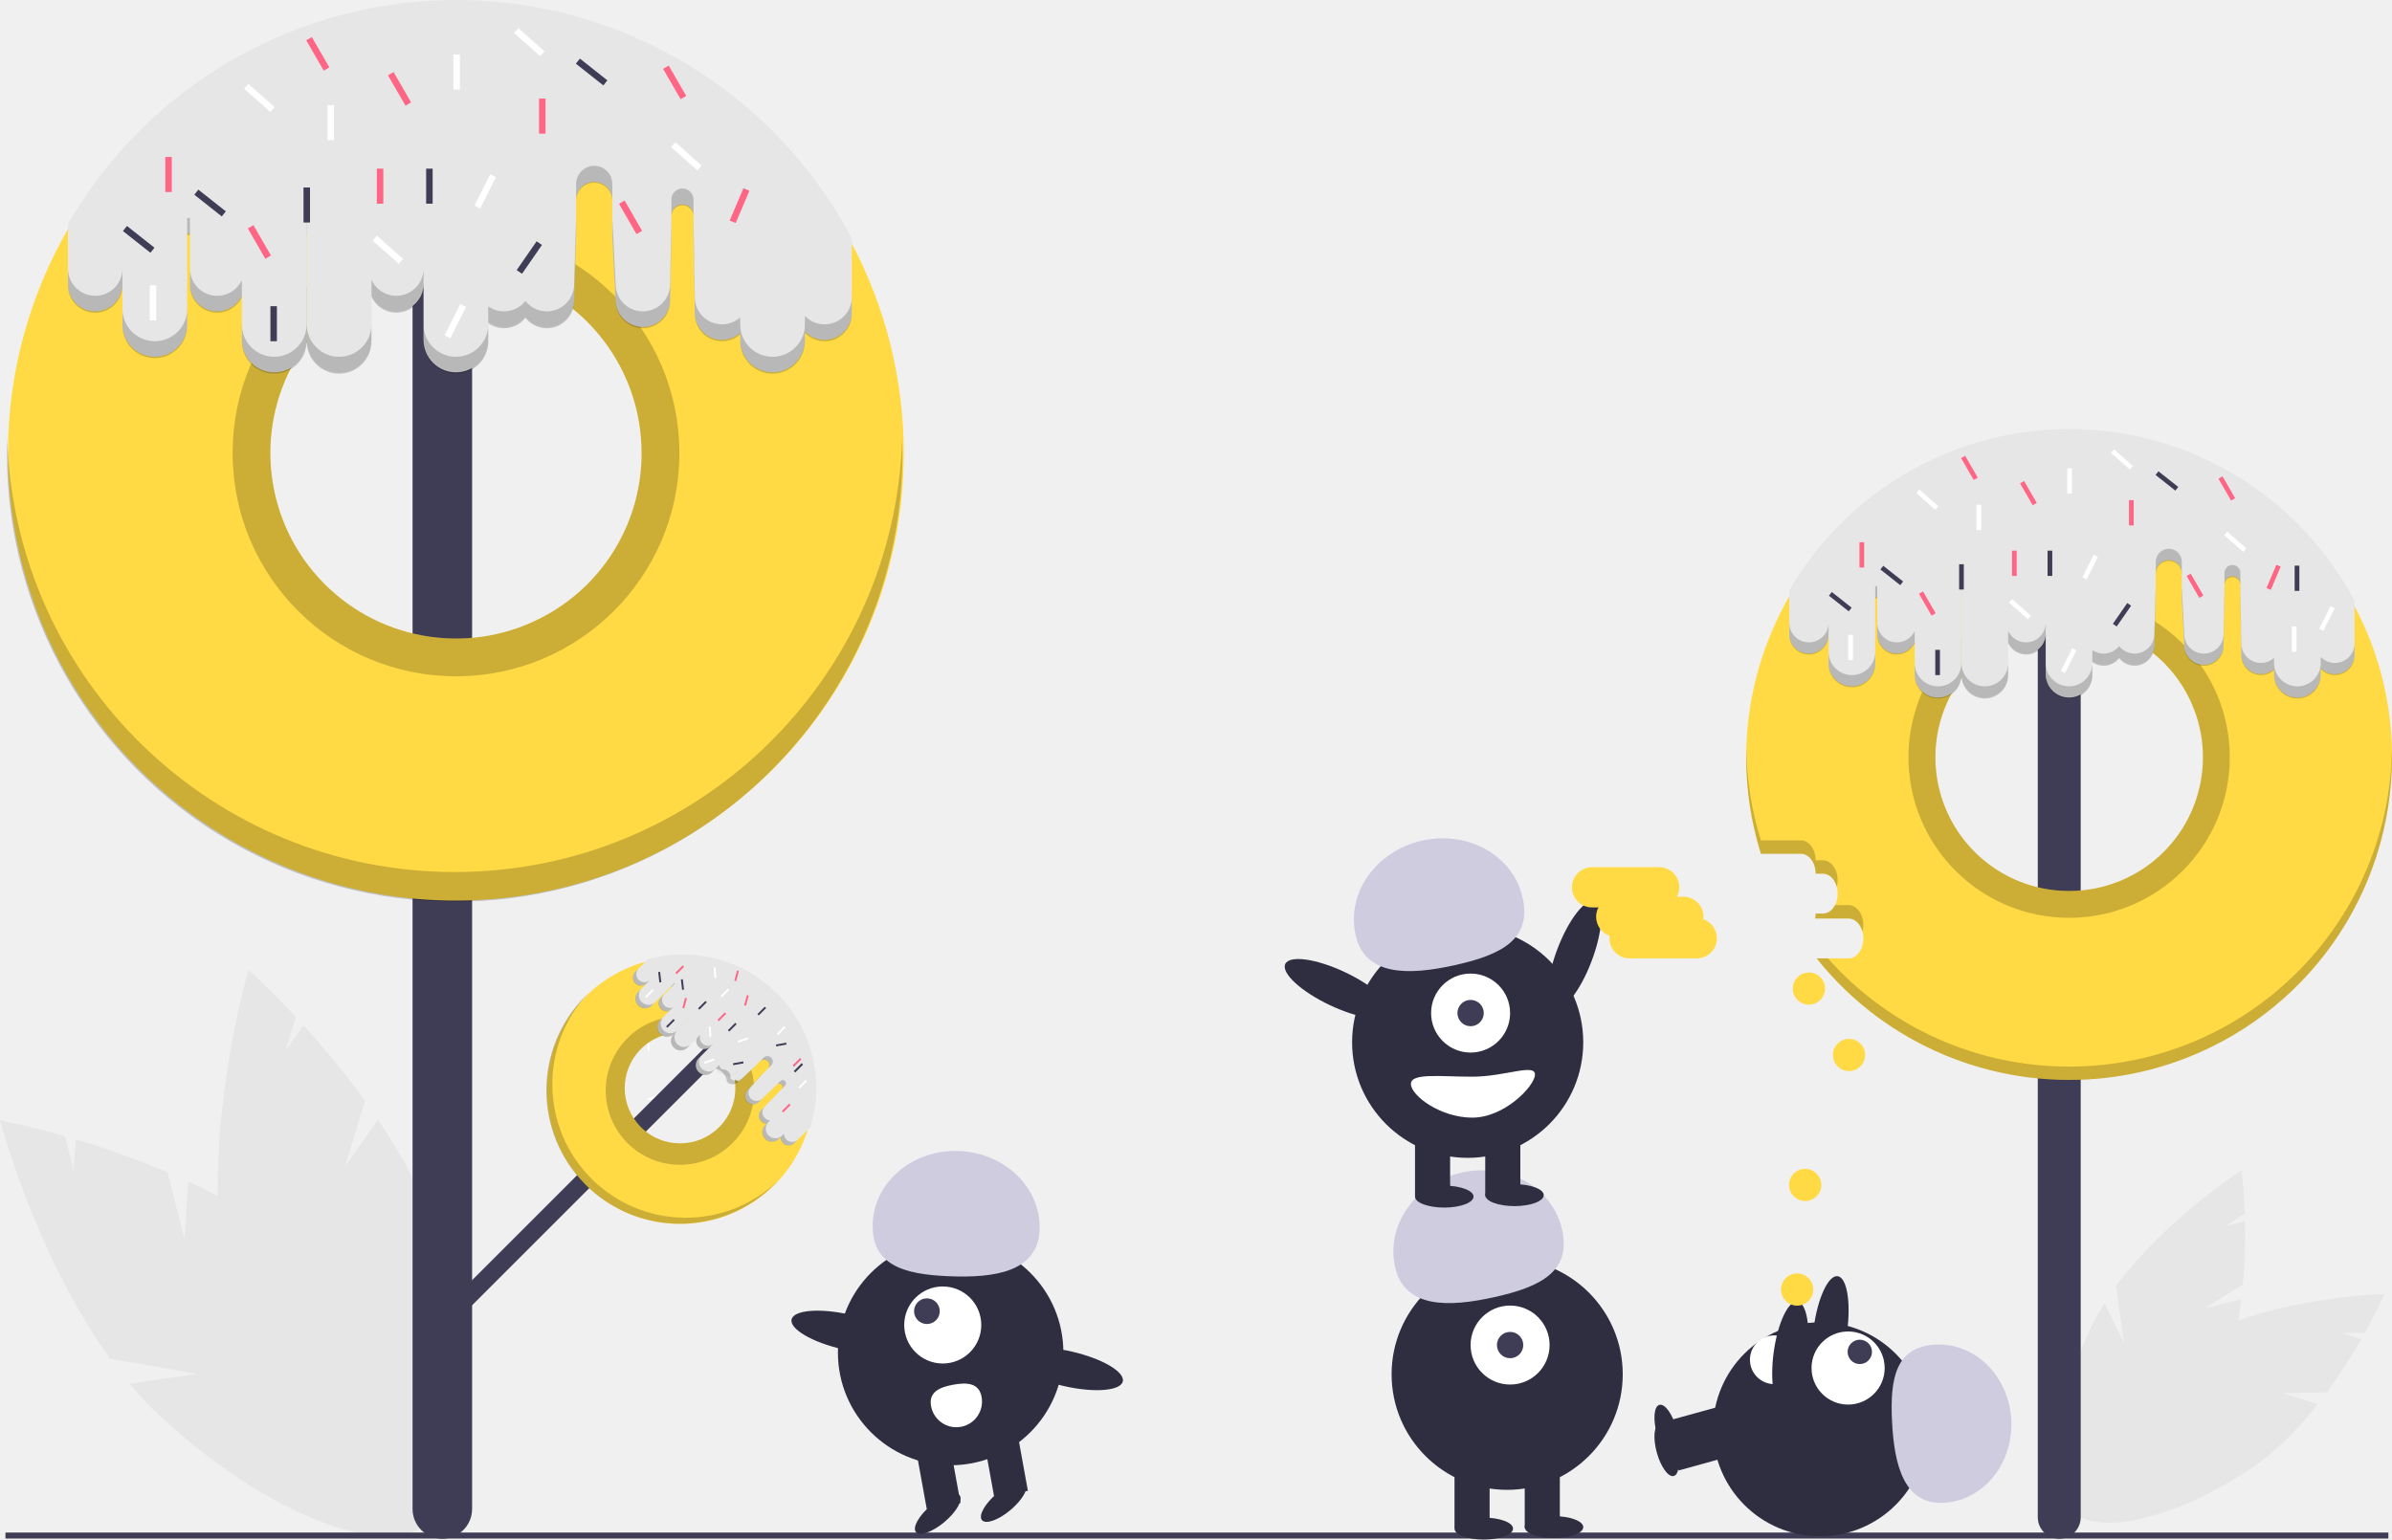
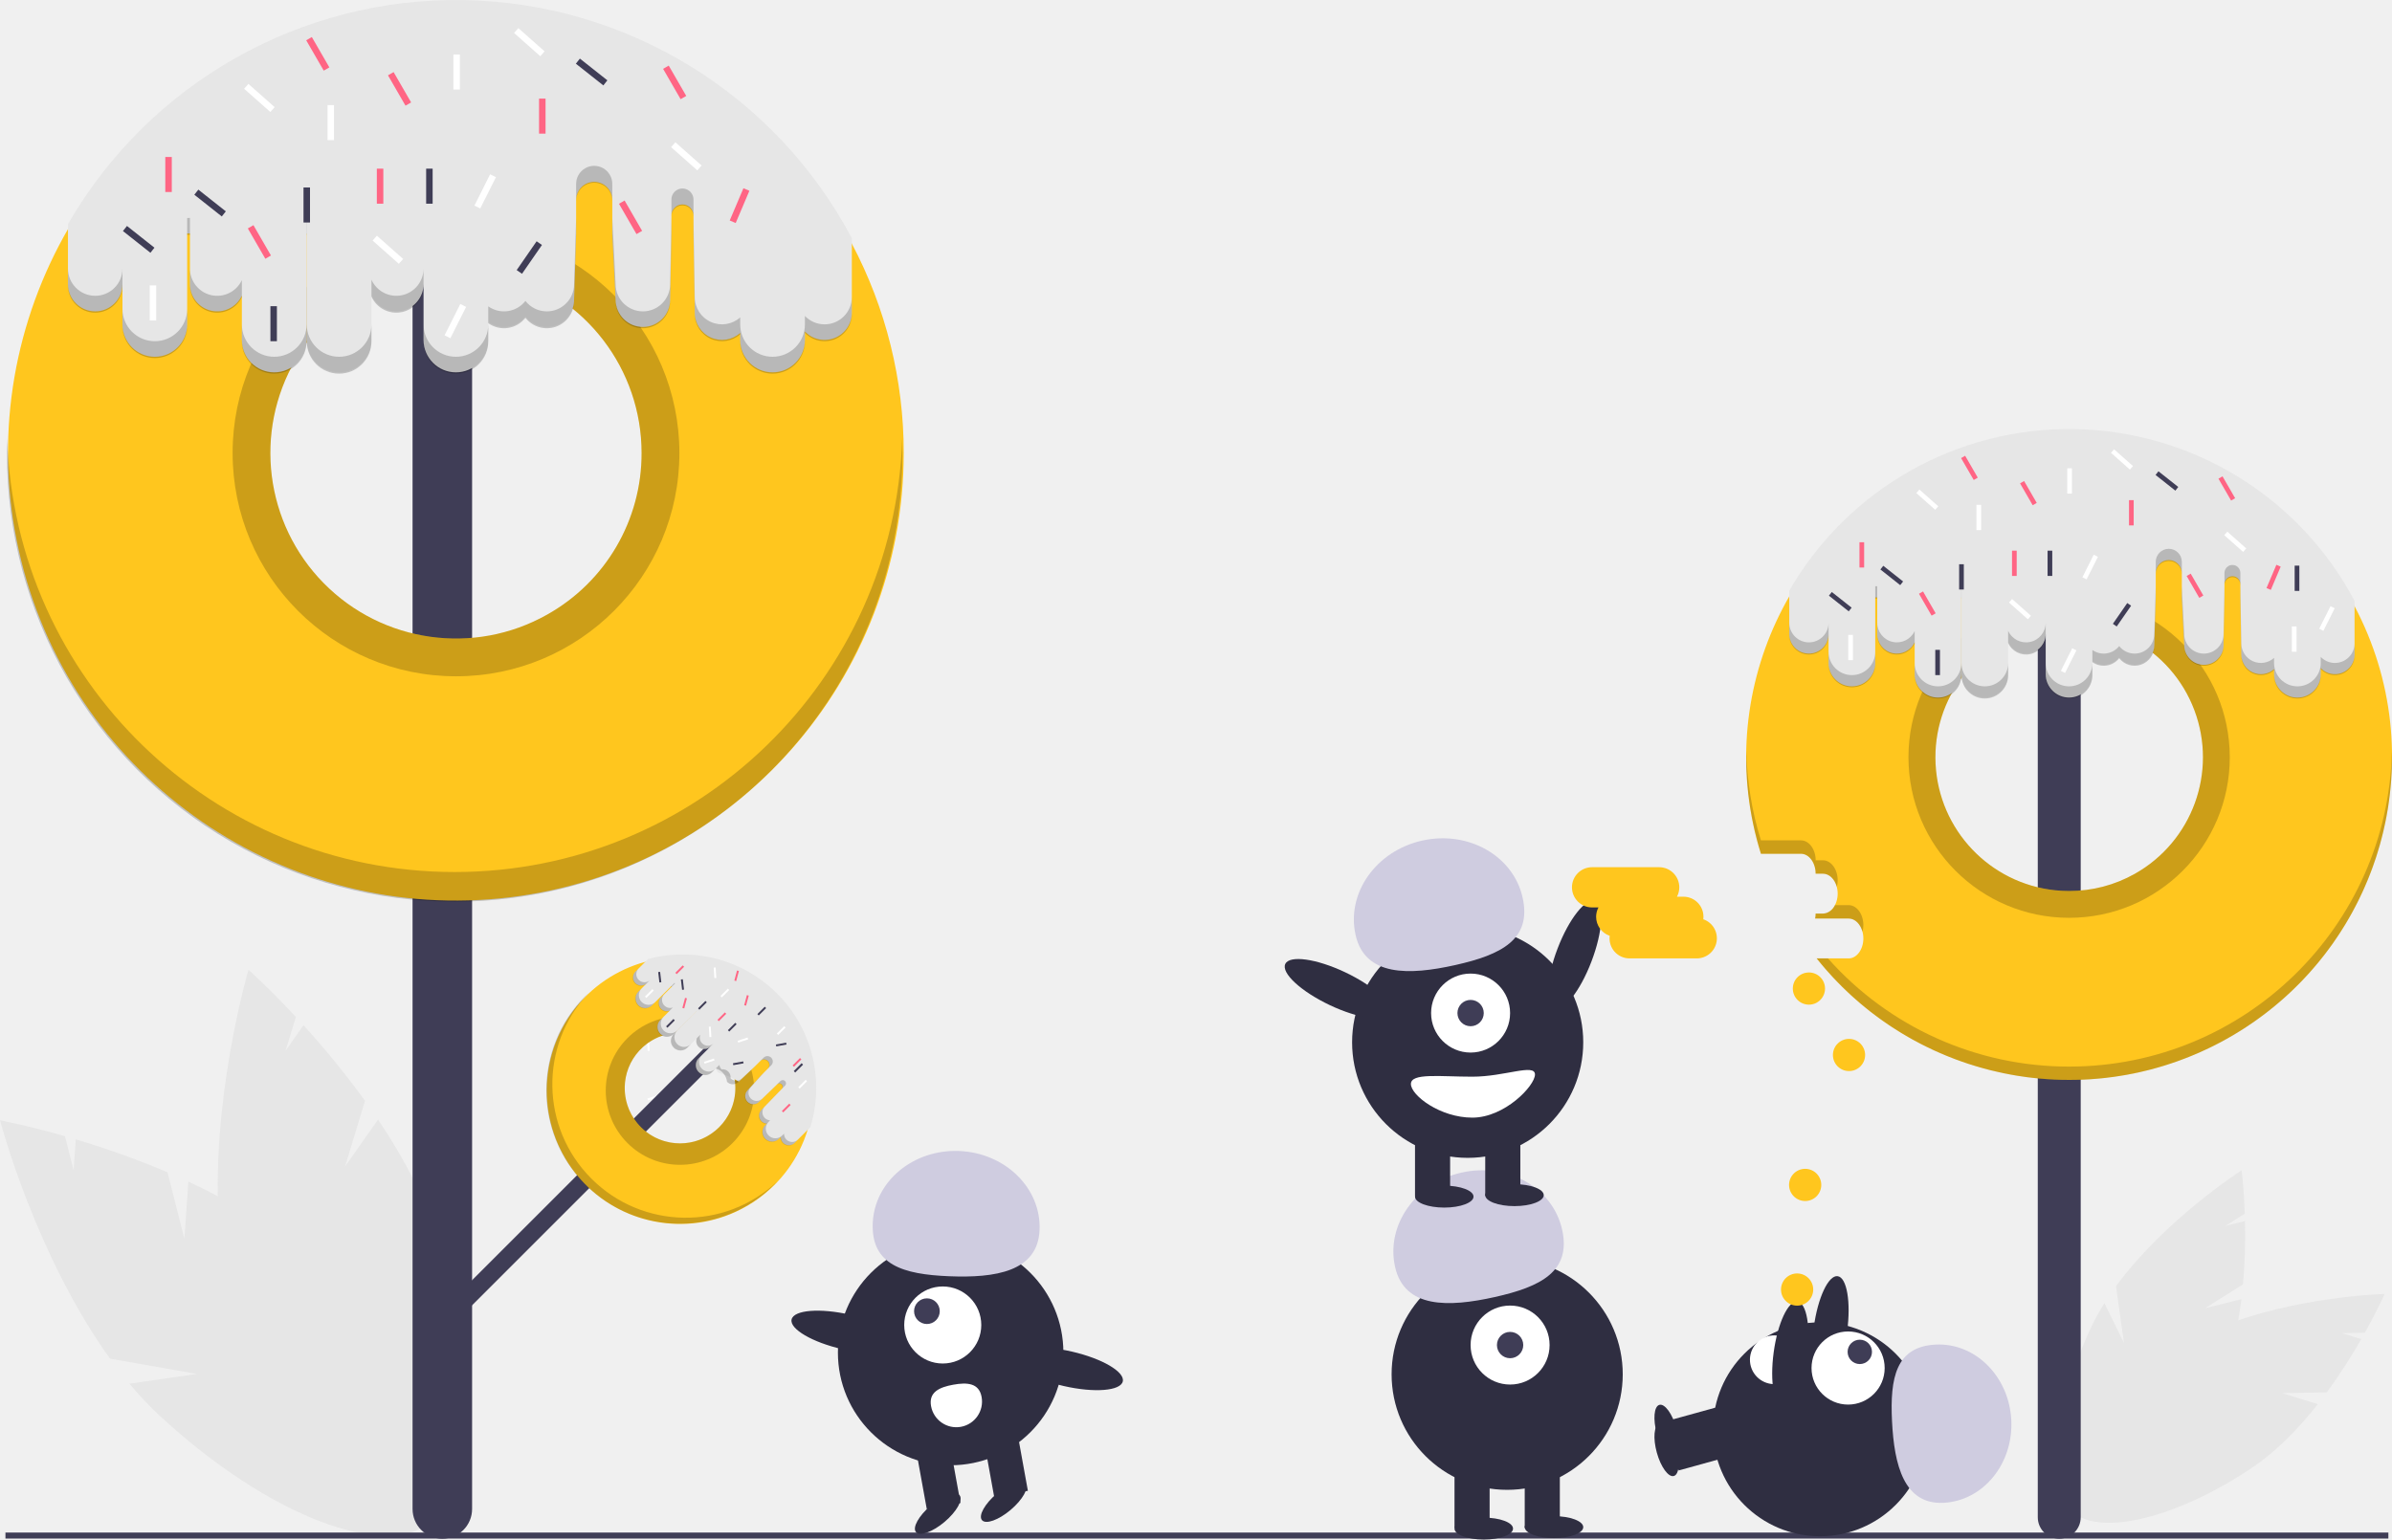
<svg xmlns="http://www.w3.org/2000/svg" id="eecd5703-95c1-49f4-87d9-4f8329cc0b43" data-name="Layer 1" width="891.381" height="573.886" viewBox="0 0 891.381 573.886">
  <path d="M222.569,620.336l-6.293-24.823a322.324,322.324,0,0,0-34.197-12.269l-.795,11.536-3.222-12.709c-14.411-4.115-24.216-5.928-24.216-5.928s13.243,50.359,41.02,88.86l32.366,5.685-25.144,3.625a130.406,130.406,0,0,0,11.247,11.919c40.407,37.506,85.412,54.714,100.523,38.435s-5.396-59.881-45.803-97.387c-12.527-11.627-28.262-20.958-44.014-28.302Z" transform="translate(-153.8458 -158.5369)" fill="#e6e6e6" />
  <path d="M282.425,593.38l7.443-24.502a322.325,322.325,0,0,0-22.932-28.179l-6.643,9.465,3.811-12.545c-10.21-10.972-17.665-17.592-17.665-17.592S231.744,569.981,235.621,617.297l24.768,21.597-23.398-9.894a130.406,130.406,0,0,0,3.467,16.017c15.203,52.993,44.835,90.988,66.185,84.863s26.333-54.05,11.13-107.043c-4.713-16.428-13.361-32.55-23.049-46.978Z" transform="translate(-153.8458 -158.5369)" fill="#e6e6e6" />
  <path d="M975.588,646.175l14.11-8.869a209.77,209.77,0,0,0,.747-23.633l-7.302,1.819,7.224-4.541c-.339-9.748-1.18-16.182-1.18-16.182s-28.53,18.288-46.806,43.199l2.963,21.18-7.281-14.843a84.867,84.867,0,0,0-5.127,9.352c-15.13,32.533-16.77,63.848-3.663,69.943s35.997-15.336,51.127-47.869c4.69-10.086,7.316-21.698,8.708-32.923Z" transform="translate(-153.8458 -158.5369)" fill="#e6e6e6" />
  <path d="M1004.269,677.839l16.663-.299a209.77,209.77,0,0,0,12.855-19.844l-7.191-2.218,8.531-.153c4.749-8.52,7.354-14.462,7.354-14.462s-33.876.908-62.397,12.786l-8.411,19.662,1.439-16.47a84.868,84.868,0,0,0-9.223,5.355c-29.768,20.029-47.359,45.988-39.29,57.981s38.743,5.479,68.511-14.55c9.228-6.209,17.479-14.793,24.472-23.682Z" transform="translate(-153.8458 -158.5369)" fill="#e6e6e6" />
  <rect x="2.029" y="571.273" width="888" height="2.241" fill="#3f3d56" />
  <rect x="402.421" y="219.049" width="2.573" height="13.894" transform="translate(-9.62947 -315.579) rotate(26.64397)" fill="#fff" />
  <rect x="394.196" y="531.16" width="0.767" height="4.142" transform="translate(-212.925 -109.2708) rotate(-6.64807)" fill="#3f3d56" />
  <rect x="396.799" y="565.653" width="0.767" height="4.142" transform="translate(657.0928 -146.5738) rotate(71.64397)" fill="#fff" />
  <rect x="395.063" y="546.129" width="0.767" height="4.142" transform="translate(-186.0342 -133.8152) rotate(-3.44079)" fill="#fff" />
  <rect x="391.484" y="523.458" width="0.767" height="4.142" transform="translate(-184.6801 -134.0709) rotate(-3.44079)" fill="#fff" />
  <rect x="444.389" y="538.698" width="0.767" height="4.142" transform="translate(625.7457 -232.7066) rotate(68.00391)" fill="#ff6584" />
  <rect x="400.27" y="538.969" width="0.767" height="4.142" transform="translate(-0.16235 -243.7981) rotate(15)" fill="#ff6584" />
  <rect x="286.479" y="70.608" width="2.418" height="13.058" fill="#3f3d56" />
  <rect x="285.028" y="102.042" width="2.418" height="13.058" fill="#fff" />
  <rect x="437.469" y="532.657" width="0.721" height="3.892" transform="translate(352.4128 -311.5472) rotate(45)" fill="#fff" />
  <rect x="444.706" y="574.35" width="0.721" height="3.892" transform="translate(384.0145 -304.4533) rotate(45)" fill="#fff" />
  <rect x="439.711" y="557.734" width="0.721" height="3.892" transform="translate(6.00519 -253.3652) rotate(15)" fill="#ff6584" />
  <rect x="440.731" y="542.851" width="0.721" height="3.892" transform="translate(360.5765 -310.8681) rotate(45)" fill="#ff6584" />
  <path d="M431.652,543.207a3.307,3.307,0,0,0-4.677-4.677L321.459,644.047a3.307,3.307,0,1,0,4.677,4.677L430.973,543.886" transform="translate(-153.8458 -158.5369)" fill="#3f3d56" />
-   <path d="M442.437,529.89a49.711,49.711,0,1,0,12.377,49.809A49.733,49.733,0,0,0,442.437,529.89Zm-40.702,54.094a20.575,20.575,0,0,1-9.05-5.282c-.507-.507-.977-1.043-1.429-1.588a20.621,20.621,0,1,1,10.479,6.87Z" transform="translate(-153.8458 -158.5369)" fill="#ffda44" />
+   <path d="M442.437,529.89a49.711,49.711,0,1,0,12.377,49.809A49.733,49.733,0,0,0,442.437,529.89Zm-40.702,54.094a20.575,20.575,0,0,1-9.05-5.282c-.507-.507-.977-1.043-1.429-1.588a20.621,20.621,0,1,1,10.479,6.87Z" transform="translate(-153.8458 -158.5369)" fill="#ffc61e" />
  <path d="M329.772,253.482a11.093,11.093,0,0,0-22.186,0V721.021a11.093,11.093,0,1,0,22.186,0V256.704" transform="translate(-153.8458 -158.5369)" fill="#3f3d56" />
-   <path d="M471.274,249.338A166.889,166.889,0,1,0,490.624,327.387,166.805,166.805,0,0,0,471.274,249.338Zm-113.508,138.29a69.167,69.167,0,1,1,35.167-60.241A68.827,68.827,0,0,1,357.766,387.628Z" transform="translate(-153.8458 -158.5369)" fill="#ffda44" />
+   <path d="M471.274,249.338A166.889,166.889,0,1,0,490.624,327.387,166.805,166.805,0,0,0,471.274,249.338Zm-113.508,138.29a69.167,69.167,0,1,1,35.167-60.241A68.827,68.827,0,0,1,357.766,387.628Z" transform="translate(-153.8458 -158.5369)" fill="#ffc61e" />
  <path d="M323.29,483.591A166.842,166.842,0,0,1,156.532,321.948q-.087,2.707-.089,5.435a166.847,166.847,0,1,0,333.693,0q0-2.731-.088-5.442A166.842,166.842,0,0,1,323.29,483.591Z" transform="translate(-153.8458 -158.5369)" opacity="0.2" />
  <path d="M323.773,244.131a83.251,83.251,0,1,0,83.256,83.256A83.349,83.349,0,0,0,323.773,244.131Zm33.992,143.497a69.167,69.167,0,1,1,35.167-60.241A68.827,68.827,0,0,1,357.766,387.628Z" transform="translate(-153.8458 -158.5369)" opacity="0.2" />
  <path d="M471.276,247.333v27.755a10.149,10.149,0,0,1-17.478,7.027v3.163a12.056,12.056,0,1,1-24.113,0v-2.636a10.143,10.143,0,0,1-16.926-7.554l-.484-29.5v-6.804a4.111,4.111,0,0,0-8.221,0v6.804l-.484,24.664a10.156,10.156,0,0,1-20.312,0l-1.243-24.664V232.98a6.737,6.737,0,0,0-13.473,0v12.608l-.759,24.664a10.148,10.148,0,0,1-18.136,6.268,10.129,10.129,0,0,1-13.851,2.012v6.746a12.056,12.056,0,1,1-24.113,0V264.448a10.152,10.152,0,0,1-19.412,4.164v16.665a12.056,12.056,0,1,1-24.113,0V245.587h-.068v39.69a12.056,12.056,0,1,1-24.113,0V268.752a10.15,10.15,0,0,1-19.345-4.304V245.587h-1.035v33.887a12.056,12.056,0,0,1-24.113,0V264.448a10.156,10.156,0,1,1-20.312,0V242.091A166.905,166.905,0,0,1,471.276,247.333Z" transform="translate(-153.8458 -158.5369)" fill="#e6e6e6" />
  <path d="M256.034,291.531a12.056,12.056,0,0,1-12.056-12.056v6.287a12.056,12.056,0,0,0,24.113,0v-6.287A12.056,12.056,0,0,1,256.034,291.531Z" transform="translate(-153.8458 -158.5369)" opacity="0.2" />
  <path d="M280.215,291.531a12.056,12.056,0,0,1-12.056-12.056v6.287a12.056,12.056,0,0,0,24.113,0v-6.287A12.056,12.056,0,0,1,280.215,291.531Z" transform="translate(-153.8458 -158.5369)" opacity="0.2" />
  <path d="M243.978,262.949a10.15,10.15,0,0,1-19.345-4.304v6.287a10.15,10.15,0,0,0,19.345,4.304Z" transform="translate(-153.8458 -158.5369)" opacity="0.2" />
  <rect x="114.245" y="81.247" width="0.068" height="6.287" opacity="0.2" />
  <path d="M199.485,258.645a10.156,10.156,0,0,1-20.312,0v6.287a10.156,10.156,0,0,0,20.312,0Z" transform="translate(-153.8458 -158.5369)" opacity="0.2" />
  <rect x="69.752" y="81.247" width="1.035" height="6.287" opacity="0.2" />
  <path d="M211.542,285.727a12.056,12.056,0,0,1-12.056-12.056v6.287a12.056,12.056,0,1,0,24.113,0v-6.287A12.056,12.056,0,0,1,211.542,285.727Z" transform="translate(-153.8458 -158.5369)" opacity="0.2" />
  <path d="M323.74,291.531a12.056,12.056,0,0,1-12.056-12.056v6.287a12.056,12.056,0,0,0,24.113,0v-6.287A12.056,12.056,0,0,1,323.74,291.531Z" transform="translate(-153.8458 -158.5369)" opacity="0.2" />
  <path d="M412.275,232.98a4.111,4.111,0,1,0-8.221,0v6.287a4.111,4.111,0,1,1,8.221,0Z" transform="translate(-153.8458 -158.5369)" opacity="0.2" />
  <path d="M311.683,258.645a10.152,10.152,0,0,1-19.412,4.164v6.287a10.152,10.152,0,0,0,19.412-4.164Z" transform="translate(-153.8458 -158.5369)" opacity="0.2" />
  <path d="M393.414,274.604a10.155,10.155,0,0,1-10.156-10.156L382.015,239.784v6.287l1.243,24.664a10.156,10.156,0,0,0,20.312,0l.484-24.664v-6.287l-.484,24.664A10.155,10.155,0,0,1,393.414,274.604Z" transform="translate(-153.8458 -158.5369)" opacity="0.2" />
  <path d="M461.12,279.44a10.123,10.123,0,0,1-7.322-3.129v3.163a12.056,12.056,0,0,1-24.113,0v-2.636a10.143,10.143,0,0,1-16.926-7.554L412.275,239.784v6.287l.484,29.5a10.143,10.143,0,0,0,16.926,7.554v2.636a12.056,12.056,0,0,0,24.113,0v-3.163a10.149,10.149,0,0,0,17.478-7.027v-6.287A10.155,10.155,0,0,1,461.12,279.44Z" transform="translate(-153.8458 -158.5369)" opacity="0.2" />
  <path d="M357.627,274.604a10.131,10.131,0,0,1-7.98-3.888,10.129,10.129,0,0,1-13.851,2.012v6.287a10.129,10.129,0,0,0,13.851-2.012,10.148,10.148,0,0,0,18.136-6.268l.759-24.664v-6.287l-.759,24.664A10.155,10.155,0,0,1,357.627,274.604Z" transform="translate(-153.8458 -158.5369)" opacity="0.2" />
  <path d="M382.015,227.176a6.737,6.737,0,1,0-13.473,0v6.287a6.737,6.737,0,1,1,13.473,0Z" transform="translate(-153.8458 -158.5369)" opacity="0.2" />
  <rect x="113.103" y="69.882" width="2.418" height="13.058" fill="#3f3d56" />
  <rect x="158.805" y="62.87" width="2.418" height="13.058" fill="#3f3d56" />
  <rect x="100.771" y="114.133" width="2.418" height="13.058" fill="#3f3d56" />
  <rect x="349.889" y="248.005" width="2.418" height="13.058" transform="matrix(0.82235, 0.56898, -0.56898, 0.82235, 53.34956, -313.0864)" fill="#3f3d56" />
  <rect x="230.92" y="227.694" width="2.418" height="13.058" transform="translate(-249.4311 112.3918) rotate(-51.64807)" fill="#3f3d56" />
  <rect x="373.102" y="178.849" width="2.418" height="13.058" transform="translate(-157.1666 205.3561) rotate(-51.64807)" fill="#3f3d56" />
  <rect x="204.321" y="241.235" width="2.418" height="13.058" transform="translate(-270.1448 96.67165) rotate(-51.64807)" fill="#3f3d56" />
  <rect x="122.05" y="39.173" width="2.418" height="13.058" fill="#fff" />
  <rect x="55.795" y="106.395" width="2.418" height="13.058" fill="#fff" />
  <rect x="168.961" y="20.312" width="2.418" height="13.058" fill="#fff" />
  <rect x="333.446" y="223.341" width="2.418" height="13.058" transform="translate(-15.2249 -284.2015) rotate(26.64397)" fill="#fff" />
  <rect x="322.323" y="271.702" width="2.418" height="13.058" transform="translate(5.28136 -274.078) rotate(26.64397)" fill="#fff" />
  <rect x="297.175" y="245.104" width="2.418" height="13.058" transform="translate(-241.6971 149.4362) rotate(-48.44079)" fill="#fff" />
  <rect x="249.297" y="188.521" width="2.418" height="13.058" transform="translate(-215.4738 94.56458) rotate(-48.44079)" fill="#fff" />
  <rect x="408.406" y="210.284" width="2.418" height="13.058" transform="translate(-178.2011 220.9465) rotate(-48.44079)" fill="#fff" />
  <rect x="349.889" y="167.726" width="2.418" height="13.058" transform="translate(-166.0534 162.8345) rotate(-48.44079)" fill="#fff" />
  <rect x="140.428" y="62.87" width="2.418" height="13.058" fill="#ff6584" />
  <rect x="428.234" y="228.661" width="2.418" height="13.058" transform="translate(-27.78501 -307.6581) rotate(23.00391)" fill="#ff6584" />
  <rect x="249.297" y="242.202" width="2.418" height="13.058" transform="translate(-244.6498 0.0399) rotate(-30)" fill="#ff6584" />
  <rect x="387.611" y="233.013" width="2.418" height="13.058" transform="translate(-221.5249 67.9656) rotate(-30)" fill="#ff6584" />
  <rect x="301.528" y="185.136" width="2.418" height="13.058" transform="matrix(0.86603, -0.5, 0.5, 0.86603, -209.119, 18.50958)" fill="#ff6584" />
  <rect x="404.054" y="182.718" width="2.418" height="13.058" transform="translate(-194.1741 69.44867) rotate(-30)" fill="#ff6584" />
  <rect x="271.06" y="172.078" width="2.418" height="13.058" transform="translate(-206.6721 1.52637) rotate(-30)" fill="#ff6584" />
  <rect x="200.879" y="36.755" width="2.418" height="13.058" fill="#ff6584" />
  <rect x="61.599" y="58.517" width="2.418" height="13.058" fill="#ff6584" />
  <path d="M374.238,597.888a49.736,49.736,0,0,1-1.078-69.223q-.589.552-1.164,1.127a49.737,49.737,0,1,0,70.339,70.339q.576-.576,1.128-1.166A49.736,49.736,0,0,1,374.238,597.888Z" transform="translate(-153.8458 -158.5369)" opacity="0.2" />
  <path d="M426.827,545.5a27.674,27.674,0,1,0,0,39.124A27.708,27.708,0,0,0,426.827,545.5Zm-4.981,33.203a20.627,20.627,0,0,1-29.162,0c-.507-.507-.977-1.043-1.429-1.588a20.616,20.616,0,1,1,30.59,1.588Z" transform="translate(-153.8458 -158.5369)" opacity="0.2" />
  <path d="M455.81,578.703,449.96,584.554a3.025,3.025,0,0,1-5.165-2.203l-.667.667a3.594,3.594,0,0,1-5.083-5.083l.556-.556a3.024,3.024,0,0,1-1.976-5.16l6.116-6.32,1.434-1.434a1.225,1.225,0,0,0-1.733-1.733l-1.434,1.434-5.301,5.097a3.027,3.027,0,0,1-4.281-4.281l4.937-5.461,2.658-2.658a2.008,2.008,0,0,0-2.84-2.84l-2.658,2.658-5.359,5.039a34.695,34.695,0,0,0-7.645-3.364,3.017,3.017,0,0,1-.842-1.633l-1.422,1.422a3.594,3.594,0,0,1-5.083-5.083l4.391-4.391a3.026,3.026,0,0,1-4.97-3.214L410.08,548.97a3.594,3.594,0,0,1-5.083-5.083l8.366-8.366-.014-.014-8.366,8.366a3.594,3.594,0,0,1-5.083-5.083l3.483-3.483a3.026,3.026,0,0,1-3.17-4.985l3.976-3.976-.218-.218-7.143,7.143a3.594,3.594,0,0,1-5.083-5.083l3.167-3.167a3.027,3.027,0,0,1-4.281-4.281l4.713-4.713a49.754,49.754,0,0,1,60.467,62.677Z" transform="translate(-153.8458 -158.5369)" fill="#e6e6e6" />
  <path d="M401.124,542.649a3.594,3.594,0,0,1,0-5.083l-1.325,1.325a3.594,3.594,0,0,0,5.083,5.083l1.325-1.325A3.594,3.594,0,0,1,401.124,542.649Z" transform="translate(-153.8458 -158.5369)" opacity="0.2" />
  <path d="M406.221,547.746a3.594,3.594,0,0,1,0-5.083l-1.325,1.325a3.594,3.594,0,1,0,5.083,5.083l1.325-1.325A3.594,3.594,0,0,1,406.221,547.746Z" transform="translate(-153.8458 -158.5369)" opacity="0.2" />
  <path d="M404.607,534.083a3.026,3.026,0,0,1-3.17-4.985l-1.325,1.325a3.026,3.026,0,0,0,3.17,4.985Z" transform="translate(-153.8458 -158.5369)" opacity="0.2" />
  <rect x="412.98" y="534.943" width="1.874" height="0.02" transform="translate(-410.8811 290.8307) rotate(-45)" opacity="0.2" />
  <path d="M396.136,523.798a3.027,3.027,0,1,1-4.281-4.281l-1.325,1.325a3.027,3.027,0,0,0,4.281,4.281Z" transform="translate(-153.8458 -158.5369)" opacity="0.2" />
  <rect x="403.703" y="525.522" width="1.874" height="0.309" transform="translate(-407.0386 281.5542) rotate(-45)" opacity="0.2" />
  <path d="M392.968,532.048a3.594,3.594,0,0,1,0-5.083L391.643,528.29a3.594,3.594,0,1,0,5.083,5.083l1.325-1.325A3.594,3.594,0,0,1,392.968,532.048Z" transform="translate(-153.8458 -158.5369)" opacity="0.2" />
  <path d="M415.395,556.921a3.594,3.594,0,0,1,0-5.083L414.07,553.163a3.594,3.594,0,1,0,5.083,5.083l1.325-1.325A3.594,3.594,0,0,1,415.395,556.921Z" transform="translate(-153.8458 -158.5369)" opacity="0.2" />
  <path d="M446.399,563.241a1.225,1.225,0,0,0-1.733-1.733l-1.325,1.325a1.225,1.225,0,1,1,1.733,1.733Z" transform="translate(-153.8458 -158.5369)" opacity="0.2" />
  <path d="M419.786,547.448a3.026,3.026,0,0,1-4.97-3.214l-1.325,1.325a3.026,3.026,0,0,0,4.97,3.214Z" transform="translate(-153.8458 -158.5369)" opacity="0.2" />
  <path d="M433.65,568.039a3.027,3.027,0,0,1,0-4.281l4.937-5.461-1.325,1.325-4.937,5.461a3.027,3.027,0,1,0,4.281,4.281l5.301-5.097,1.325-1.325-5.301,5.097A3.027,3.027,0,0,1,433.65,568.039Z" transform="translate(-153.8458 -158.5369)" opacity="0.2" />
  <path d="M446.902,583.33a3.018,3.018,0,0,1-.884-2.203l-.667.667a3.594,3.594,0,1,1-5.083-5.083l.556-.556a3.024,3.024,0,0,1-1.976-5.16l6.116-6.32-1.325,1.325-6.116,6.32a3.024,3.024,0,0,0,1.976,5.16l-.556.556a3.594,3.594,0,1,0,5.083,5.083l.667-.667a3.025,3.025,0,0,0,5.165,2.203l1.325-1.325A3.027,3.027,0,0,1,446.902,583.33Z" transform="translate(-153.8458 -158.5369)" opacity="0.2" />
  <path d="M426.106,560.496a3.02,3.02,0,0,0-3.364-3.364,3.017,3.017,0,0,1-.842-1.633l-1.325,1.325a5.804,5.804,0,0,1,4.206,4.997,3.027,3.027,0,0,0,4.281,0l5.359-5.039,1.325-1.325-5.359,5.039A3.027,3.027,0,0,1,426.106,560.496Z" transform="translate(-153.8458 -158.5369)" opacity="0.2" />
  <path d="M441.244,555.639a2.008,2.008,0,1,0-2.84-2.84l-1.325,1.325a2.008,2.008,0,1,1,2.84,2.84Z" transform="translate(-153.8458 -158.5369)" opacity="0.2" />
  <rect x="415.246" y="531.332" width="0.721" height="3.892" transform="translate(344.9668 -296.2214) rotate(45)" fill="#3f3d56" />
  <rect x="426.357" y="539.487" width="0.721" height="3.892" transform="translate(353.9879 -301.6897) rotate(45)" fill="#3f3d56" />
  <rect x="437.357" y="533.487" width="0.721" height="3.892" transform="translate(352.9671 -311.2253) rotate(45)" fill="#3f3d56" />
  <rect x="403.319" y="538.06" width="0.721" height="3.892" transform="translate(346.231 -285.8171) rotate(45)" fill="#3f3d56" />
  <rect x="428.6" y="552.943" width="0.721" height="3.892" transform="translate(744.1707 -125.0834) rotate(79.67891)" fill="#3f3d56" />
  <rect x="444.6" y="545.943" width="0.721" height="3.892" transform="translate(750.4174 -146.5704) rotate(79.67891)" fill="#3f3d56" />
  <rect x="407.804" y="523.584" width="0.721" height="3.892" transform="translate(-211.9423 -107.7498) rotate(-6.64807)" fill="#3f3d56" />
  <rect x="399.343" y="520.832" width="0.721" height="3.892" transform="translate(-211.6805 -108.7478) rotate(-6.64807)" fill="#3f3d56" />
  <rect x="423.605" y="526.744" width="0.721" height="3.892" transform="translate(344.1714 -303.4757) rotate(45)" fill="#fff" />
  <rect x="444.605" y="540.744" width="0.721" height="3.892" transform="translate(360.2217 -314.2244) rotate(45)" fill="#fff" />
  <rect x="452.605" y="560.744" width="0.721" height="3.892" transform="translate(376.707 -314.0234) rotate(45)" fill="#fff" />
  <rect x="395.469" y="526.948" width="0.721" height="3.892" transform="translate(336.0749 -283.5212) rotate(45)" fill="#fff" />
  <rect x="430.333" y="544.278" width="0.721" height="3.892" transform="translate(659.6445 -193.1087) rotate(71.64397)" fill="#fff" />
  <rect x="417.794" y="552.127" width="0.721" height="3.892" transform="translate(658.5045 -175.8307) rotate(71.64397)" fill="#fff" />
  <rect x="418.1" y="541.22" width="0.721" height="3.892" transform="translate(-185.6907 -132.443) rotate(-3.44079)" fill="#fff" />
  <rect x="419.935" y="519.201" width="0.721" height="3.892" transform="translate(-184.3658 -132.3726) rotate(-3.44079)" fill="#fff" />
  <rect x="422.484" y="535.613" width="0.721" height="3.892" transform="translate(350.1142 -300.0852) rotate(45)" fill="#ff6584" />
  <rect x="446.484" y="569.613" width="0.721" height="3.892" transform="translate(381.1853 -307.0974) rotate(45)" fill="#ff6584" />
  <rect x="450.484" y="552.613" width="0.721" height="3.892" transform="translate(370.336 -314.905) rotate(45)" fill="#ff6584" />
  <rect x="408.62" y="530.516" width="0.721" height="3.892" transform="translate(-2.09876 -246.2455) rotate(15)" fill="#ff6584" />
  <rect x="431.658" y="529.497" width="0.721" height="3.892" transform="translate(-1.57758 -252.243) rotate(15)" fill="#ff6584" />
  <rect x="427.988" y="520.322" width="0.721" height="3.892" transform="translate(-4.07719 -251.6058) rotate(15)" fill="#ff6584" />
  <rect x="406.785" y="518.08" width="0.721" height="3.892" transform="translate(333.118 -294.12) rotate(45)" fill="#ff6584" />
  <path d="M929.226,365.467a8,8,0,1,0-16,0V724.114a8,8,0,0,0,16,0V367.79" transform="translate(-153.8458 -158.5369)" fill="#3f3d56" />
-   <path d="M1031.276,384.5a120.362,120.362,0,0,0-221.22,92.29h14.93c3,0,5.46,3.34,5.46,7.43h2.74c3.01,0,5.47,3.34,5.47,7.43,0,4.08-2.46,7.43-5.47,7.43h-2.74a10.087,10.087,0,0,1-.19,1.85h12.5c3.01,0,5.47,3.35,5.47,7.43,0,4.09-2.46,7.43-5.47,7.43h-11.94a120.34,120.34,0,0,0,200.46-131.29Zm-81.86,99.74a49.676,49.676,0,0,1-24.52,6.42,51.473,51.473,0,0,1-5.15-.26,49.849,49.849,0,1,1,29.67-6.16Z" transform="translate(-153.8458 -158.5369)" fill="#ffda44" />
+   <path d="M1031.276,384.5a120.362,120.362,0,0,0-221.22,92.29h14.93c3,0,5.46,3.34,5.46,7.43h2.74c3.01,0,5.47,3.34,5.47,7.43,0,4.08-2.46,7.43-5.47,7.43h-2.74a10.087,10.087,0,0,1-.19,1.85h12.5c3.01,0,5.47,3.35,5.47,7.43,0,4.09-2.46,7.43-5.47,7.43h-11.94a120.34,120.34,0,0,0,200.46-131.29Zm-81.86,99.74a49.676,49.676,0,0,1-24.52,6.42,51.473,51.473,0,0,1-5.15-.26,49.849,49.849,0,1,1,29.67-6.16Z" transform="translate(-153.8458 -158.5369)" fill="#ffc61e" />
  <path d="M847.899,505.862a9.736,9.736,0,0,0,.327-2.5c0-4.086-2.461-7.429-5.469-7.429H837.64a5.239,5.239,0,0,1-4.455,3.143h-2.735a9.754,9.754,0,0,1-.196,1.857H842.757C845.119,500.933,847.138,502.998,847.899,505.862Z" transform="translate(-153.8458 -158.5369)" opacity="0.2" />
  <path d="M833.186,484.219c2.362,0,4.381,2.065,5.142,4.929a9.73,9.73,0,0,0,.328-2.5c0-4.086-2.461-7.429-5.469-7.429h-2.735c0-4.086-2.461-7.429-5.469-7.429H810.056a120.181,120.181,0,0,1-5.436-33.672c-.02.89-.045,1.778-.045,2.672a120.276,120.276,0,0,0,5.481,36h14.926c3.008,0,5.469,3.343,5.469,7.429Z" transform="translate(-153.8458 -158.5369)" opacity="0.2" />
  <path d="M924.901,556.116a120.017,120.017,0,0,1-89.87-40.326h-4.218a120.323,120.323,0,0,0,214.414-75c0-.752-.021-1.5-.035-2.248A120.323,120.323,0,0,1,924.901,556.116Z" transform="translate(-153.8458 -158.5369)" opacity="0.2" />
  <path d="M924.896,380.92a59.87,59.87,0,1,0,59.88,59.87A59.941,59.941,0,0,0,924.896,380.92Zm24.52,103.32a49.676,49.676,0,0,1-24.52,6.42,51.473,51.473,0,0,1-5.15-.26,49.849,49.849,0,1,1,29.67-6.16Z" transform="translate(-153.8458 -158.5369)" opacity="0.2" />
  <path d="M1031.276,382.502V402.518a7.319,7.319,0,0,1-12.605,5.068v2.281a8.695,8.695,0,1,1-17.39,0V407.966a7.315,7.315,0,0,1-12.207-5.448l-.349-21.275V376.336a2.965,2.965,0,1,0-5.929,0v4.907l-.349,17.787a7.324,7.324,0,0,1-14.648,0l-.896-17.787V372.151a4.858,4.858,0,0,0-9.717,0v9.092l-.548,17.787a7.319,7.319,0,0,1-13.079,4.52,7.304,7.304,0,0,1-9.989,1.451v4.865a8.695,8.695,0,0,1-17.39,0V394.845a7.321,7.321,0,0,1-14,3.003v12.019a8.695,8.695,0,0,1-17.39,0V381.243h-.049v28.624a8.695,8.695,0,1,1-17.39,0V397.949a7.32,7.32,0,0,1-13.951-3.104v-13.602h-.746v24.438a8.695,8.695,0,0,1-17.39,0V394.845a7.324,7.324,0,0,1-14.648,0V378.722a120.368,120.368,0,0,1,210.657,3.781Z" transform="translate(-153.8458 -158.5369)" fill="#e6e6e6" />
  <path d="M876.048,414.376a8.694,8.694,0,0,1-8.695-8.695v4.534a8.695,8.695,0,0,0,17.39,0v-4.534A8.694,8.694,0,0,1,876.048,414.376Z" transform="translate(-153.8458 -158.5369)" opacity="0.2" />
  <path d="M893.487,414.376a8.694,8.694,0,0,1-8.695-8.695v4.534a8.695,8.695,0,0,0,17.39,0v-4.534A8.694,8.694,0,0,1,893.487,414.376Z" transform="translate(-153.8458 -158.5369)" opacity="0.2" />
  <path d="M867.354,393.764a7.32,7.32,0,0,1-13.951-3.104v4.534a7.32,7.32,0,0,0,13.951,3.104Z" transform="translate(-153.8458 -158.5369)" opacity="0.2" />
  <rect x="730.898" y="218.521" width="0.049" height="4.534" opacity="0.2" />
  <path d="M835.267,390.66a7.324,7.324,0,0,1-14.648,0v4.534a7.324,7.324,0,0,0,14.648,0Z" transform="translate(-153.8458 -158.5369)" opacity="0.2" />
  <rect x="698.811" y="218.521" width="0.746" height="4.534" opacity="0.2" />
  <path d="M843.962,410.191a8.694,8.694,0,0,1-8.695-8.695v4.534a8.695,8.695,0,0,0,17.39,0v-4.534A8.694,8.694,0,0,1,843.962,410.191Z" transform="translate(-153.8458 -158.5369)" opacity="0.2" />
  <path d="M924.876,414.376a8.694,8.694,0,0,1-8.695-8.695v4.534a8.695,8.695,0,1,0,17.39,0v-4.534A8.694,8.694,0,0,1,924.876,414.376Z" transform="translate(-153.8458 -158.5369)" opacity="0.2" />
  <path d="M988.726,372.151a2.965,2.965,0,1,0-5.929,0v4.534a2.965,2.965,0,1,1,5.929,0Z" transform="translate(-153.8458 -158.5369)" opacity="0.2" />
  <path d="M916.181,390.66a7.321,7.321,0,0,1-14,3.003v4.534a7.321,7.321,0,0,0,14-3.003Z" transform="translate(-153.8458 -158.5369)" opacity="0.2" />
  <path d="M975.124,402.169a7.323,7.323,0,0,1-7.324-7.324l-.896-17.787v4.534l.896,17.787a7.324,7.324,0,0,0,14.648,0l.349-17.787v-4.534l-.349,17.787A7.323,7.323,0,0,1,975.124,402.169Z" transform="translate(-153.8458 -158.5369)" opacity="0.2" />
  <path d="M1023.951,405.657a7.3,7.3,0,0,1-5.28-2.257v2.281a8.695,8.695,0,1,1-17.39,0v-1.901a7.315,7.315,0,0,1-12.207-5.448l-.349-21.275v4.534l.349,21.275a7.315,7.315,0,0,0,12.207,5.448v1.901a8.695,8.695,0,0,0,17.39,0v-2.281a7.319,7.319,0,0,0,12.605-5.068v-4.534A7.323,7.323,0,0,1,1023.951,405.657Z" transform="translate(-153.8458 -158.5369)" opacity="0.2" />
  <path d="M949.315,402.169a7.306,7.306,0,0,1-5.755-2.804,7.304,7.304,0,0,1-9.989,1.451v4.534a7.304,7.304,0,0,0,9.989-1.451,7.319,7.319,0,0,0,13.079-4.52l.548-17.787v-4.534l-.548,17.787A7.323,7.323,0,0,1,949.315,402.169Z" transform="translate(-153.8458 -158.5369)" opacity="0.2" />
  <path d="M966.903,367.966a4.858,4.858,0,1,0-9.717,0v4.534a4.858,4.858,0,1,1,9.717,0Z" transform="translate(-153.8458 -158.5369)" opacity="0.2" />
  <rect x="730.074" y="210.325" width="1.744" height="9.417" fill="#3f3d56" />
  <rect x="763.033" y="205.268" width="1.744" height="9.417" fill="#3f3d56" />
  <rect x="855.108" y="210.848" width="1.744" height="9.417" fill="#3f3d56" />
  <rect x="721.181" y="242.237" width="1.744" height="9.417" fill="#3f3d56" />
  <rect x="943.734" y="382.987" width="1.744" height="9.417" transform="translate(234.5499 -627.1232) rotate(34.67891)" fill="#3f3d56" />
  <rect x="857.937" y="368.339" width="1.744" height="9.417" transform="translate(-120.4682 656.5284) rotate(-51.64807)" fill="#3f3d56" />
  <rect x="960.475" y="333.113" width="1.744" height="9.417" transform="translate(-53.92938 723.5719) rotate(-51.64807)" fill="#3f3d56" />
  <rect x="838.755" y="378.104" width="1.744" height="9.417" transform="matrix(0.62049, -0.78421, 0.78421, 0.62049, -135.4064, 645.1914)" fill="#3f3d56" />
  <rect x="736.527" y="188.178" width="1.744" height="9.417" fill="#fff" />
  <rect x="688.745" y="236.657" width="1.744" height="9.417" fill="#fff" />
  <rect x="770.357" y="174.576" width="1.744" height="9.417" fill="#fff" />
  <rect x="854.062" y="233.518" width="1.744" height="9.417" fill="#fff" />
  <rect x="931.876" y="365.2" width="1.744" height="9.417" transform="translate(111.0859 -537.5428) rotate(26.64397)" fill="#fff" />
  <rect x="923.854" y="400.077" width="1.744" height="9.417" transform="translate(125.8744 -530.2419) rotate(26.64397)" fill="#fff" />
  <rect x="1020.115" y="384.382" width="1.744" height="9.417" transform="translate(129.0581 -575.0761) rotate(26.64397)" fill="#fff" />
  <rect x="905.718" y="380.894" width="1.744" height="9.417" transform="translate(-137.2171 649.6342) rotate(-48.44079)" fill="#fff" />
  <rect x="871.19" y="340.088" width="1.744" height="9.417" transform="translate(-118.3055 610.0622) rotate(-48.44079)" fill="#fff" />
  <rect x="985.935" y="355.783" width="1.744" height="9.417" transform="translate(-91.42538 701.2056) rotate(-48.44079)" fill="#fff" />
  <rect x="943.734" y="325.091" width="1.744" height="9.417" transform="translate(-82.66482 659.2967) rotate(-48.44079)" fill="#fff" />
  <rect x="749.78" y="205.268" width="1.744" height="9.417" fill="#ff6584" />
  <rect x="1000.235" y="369.036" width="1.744" height="9.417" transform="translate(71.82119 -520.0426) rotate(23.00391)" fill="#ff6584" />
  <rect x="871.19" y="378.802" width="1.744" height="9.417" transform="translate(-228.7668 328.8748) rotate(-30)" fill="#ff6584" />
  <rect x="970.938" y="372.175" width="1.744" height="9.417" transform="translate(-212.0897 377.8611) rotate(-30)" fill="#ff6584" />
  <rect x="908.857" y="337.647" width="1.744" height="9.417" transform="translate(-203.1429 342.1947) rotate(-30)" fill="#ff6584" />
  <rect x="982.797" y="335.903" width="1.744" height="9.417" transform="translate(-192.365 378.9306) rotate(-30)" fill="#ff6584" />
  <rect x="886.885" y="328.23" width="1.744" height="9.417" transform="translate(-201.3783 329.9468) rotate(-30)" fill="#ff6584" />
  <rect x="793.376" y="186.434" width="1.744" height="9.417" fill="#ff6584" />
  <rect x="692.93" y="202.129" width="1.744" height="9.417" fill="#ff6584" />
  <circle cx="354.258" cy="504.177" r="42.012" fill="#2f2e41" />
  <rect x="522.191" y="692.702" width="12.763" height="22.867" transform="translate(1020.276 1144.317) rotate(169.7389)" fill="#2f2e41" />
  <rect x="497.073" y="697.249" width="12.763" height="22.867" transform="translate(971.2513 1157.813) rotate(169.7389)" fill="#2f2e41" />
  <ellipse cx="503.301" cy="722.762" rx="10.636" ry="3.989" transform="translate(-501.7183 337.949) rotate(-40.26106)" fill="#2f2e41" />
  <ellipse cx="527.896" cy="718.31" rx="10.636" ry="3.989" transform="translate(-493.0145 352.7892) rotate(-40.26106)" fill="#2f2e41" />
  <circle cx="351.316" cy="493.901" r="14.359" fill="#fff" />
  <circle cx="345.415" cy="488.754" r="4.786" fill="#3f3d56" />
  <path d="M541.245,617.009c.632-15.554-12.773-28.728-29.941-29.425s-31.597,11.346-32.229,26.9,11.302,19.087,28.47,19.785S540.614,632.563,541.245,617.009Z" transform="translate(-153.8458 -158.5369)" fill="#cfcce0" />
  <ellipse cx="469.311" cy="655.06" rx="6.594" ry="21.006" transform="translate(-427.8909 807.6162) rotate(-77.0899)" fill="#2f2e41" />
  <ellipse cx="551.78" cy="668.775" rx="6.594" ry="21.006" transform="translate(-377.2153 898.6505) rotate(-77.0899)" fill="#2f2e41" />
  <path d="M519.642,679.271a9.572,9.572,0,1,1-18.839,3.41c-.942-5.202,3.08-7.043,8.283-7.985S518.7,674.069,519.642,679.271Z" transform="translate(-153.8458 -158.5369)" fill="#fff" />
  <ellipse cx="740.583" cy="514.548" rx="21.534" ry="6.76" transform="translate(-158.3083 864.0762) rotate(-69.08217)" fill="#2f2e41" />
  <circle cx="561.649" cy="512.284" r="43.067" fill="#2f2e41" />
  <rect x="542.023" y="546.083" width="13.084" height="23.442" fill="#2f2e41" />
  <rect x="568.191" y="546.083" width="13.084" height="23.442" fill="#2f2e41" />
  <ellipse cx="552.927" cy="569.798" rx="10.903" ry="4.089" fill="#2f2e41" />
  <ellipse cx="579.094" cy="569.252" rx="10.903" ry="4.089" fill="#2f2e41" />
  <circle cx="562.739" cy="501.381" r="14.719" fill="#fff" />
  <circle cx="562.739" cy="501.381" r="4.906" fill="#3f3d56" />
  <path d="M673.718,630.769c-3.477-15.574,7.639-31.31,24.829-35.149s33.944,5.675,37.422,21.249-7.915,21.318-25.105,25.156S677.196,646.343,673.718,630.769Z" transform="translate(-153.8458 -158.5369)" fill="#cfcce0" />
  <circle cx="546.93" cy="388.533" r="43.067" fill="#2f2e41" />
  <rect x="527.304" y="422.333" width="13.084" height="23.442" fill="#2f2e41" />
  <rect x="553.472" y="422.333" width="13.084" height="23.442" fill="#2f2e41" />
  <ellipse cx="538.207" cy="446.047" rx="10.903" ry="4.089" fill="#2f2e41" />
  <ellipse cx="564.375" cy="445.502" rx="10.903" ry="4.089" fill="#2f2e41" />
  <circle cx="548.02" cy="377.63" r="14.719" fill="#fff" />
  <circle cx="548.02" cy="377.63" r="4.906" fill="#3f3d56" />
  <path d="M658.999,507.019c-3.477-15.574,7.639-31.31,24.829-35.149s33.944,5.675,37.422,21.249-7.915,21.318-25.105,25.156S662.476,522.593,658.999,507.019Z" transform="translate(-153.8458 -158.5369)" fill="#cfcce0" />
  <ellipse cx="652.267" cy="527.087" rx="6.76" ry="21.534" transform="translate(-257.3316 732.0196) rotate(-64.62574)" fill="#2f2e41" />
  <path d="M679.621,562.607c0,4.215,10.853,12.539,22.897,12.539s23.335-11.867,23.335-16.082-11.292.818-23.335.818S679.621,558.392,679.621,562.607Z" transform="translate(-153.8458 -158.5369)" fill="#fff" />
-   <circle cx="672.697" cy="441.69" r="6" fill="#ffda44" />
-   <circle cx="689.04" cy="393.253" r="6" fill="#ffda44" />
-   <circle cx="674.097" cy="368.495" r="6" fill="#ffda44" />
+   <circle cx="672.697" cy="441.69" r="6" fill="#ffc61e" />
+   <circle cx="689.04" cy="393.253" r="6" fill="#ffc61e" />
+   <circle cx="674.097" cy="368.495" r="6" fill="#ffc61e" />
  <rect x="782.17" y="687.089" width="12.113" height="21.702" transform="matrix(-0.26644, -0.96385, 0.96385, -0.26644, 171.6811, 1485.094)" fill="#2f2e41" />
  <ellipse cx="774.907" cy="699.004" rx="3.785" ry="10.094" transform="matrix(0.96385, -0.26644, 0.26644, 0.96385, -312.0746, 73.19284)" fill="#2f2e41" />
  <ellipse cx="835.976" cy="654" rx="19.935" ry="6.258" transform="translate(-78.2263 1236.023) rotate(-82.28111)" fill="#2f2e41" />
  <circle cx="678.227" cy="532.784" r="39.871" fill="#2f2e41" />
  <rect x="782.17" y="680.023" width="12.113" height="21.702" transform="matrix(-0.26644, -0.96385, 0.96385, -0.26644, 178.4914, 1476.145)" fill="#2f2e41" />
  <ellipse cx="774.907" cy="691.938" rx="3.785" ry="10.094" transform="translate(-310.192 72.93744) rotate(-15.45227)" fill="#2f2e41" />
  <circle cx="688.696" cy="509.944" r="13.627" fill="#fff" />
  <circle cx="693.054" cy="503.924" r="4.542" fill="#3f3d56" />
  <path d="M878.116,718.72c14.754-.738,26.055-14.539,25.24-30.825s-13.437-28.889-28.191-28.151-17.07,12.321-16.255,28.606S863.361,719.458,878.116,718.72Z" transform="translate(-153.8458 -158.5369)" fill="#cfcce0" />
  <path d="M815.778,674.451a9.084,9.084,0,0,1-1.466-18.11c5.001-.405,6.365,3.565,6.769,8.566S820.778,674.047,815.778,674.451Z" transform="translate(-153.8458 -158.5369)" fill="#fff" />
  <ellipse cx="821.011" cy="663.473" rx="19.935" ry="6.258" transform="translate(-100.5693 1229.395) rotate(-82.28111)" fill="#2f2e41" />
-   <circle cx="669.697" cy="480.69" r="6" fill="#ffda44" />
-   <path d="M788.579,501.207a7.454,7.454,0,0,0-7.438-8.417H778.765a7.429,7.429,0,0,0,.876-3.5,7.522,7.522,0,0,0-7.5-7.5h-25a7.5,7.5,0,0,0,0,15h2.376a7.429,7.429,0,0,0-.876,3.5,7.523,7.523,0,0,0,5.062,7.083,7.453,7.453,0,0,0,7.438,8.417h25A7.494,7.494,0,0,0,788.579,501.207Z" transform="translate(-153.8458 -158.5369)" fill="#ffda44" />
+   <circle cx="669.697" cy="480.69" r="6" fill="#ffc61e" />
+   <path d="M788.579,501.207a7.454,7.454,0,0,0-7.438-8.417H778.765a7.429,7.429,0,0,0,.876-3.5,7.522,7.522,0,0,0-7.5-7.5h-25a7.5,7.5,0,0,0,0,15h2.376a7.429,7.429,0,0,0-.876,3.5,7.523,7.523,0,0,0,5.062,7.083,7.453,7.453,0,0,0,7.438,8.417h25A7.494,7.494,0,0,0,788.579,501.207Z" transform="translate(-153.8458 -158.5369)" fill="#ffc61e" />
  <rect x="450.992" y="554.518" width="0.767" height="4.142" transform="translate(371.9268 -314.6865) rotate(45)" fill="#3f3d56" />
</svg>
